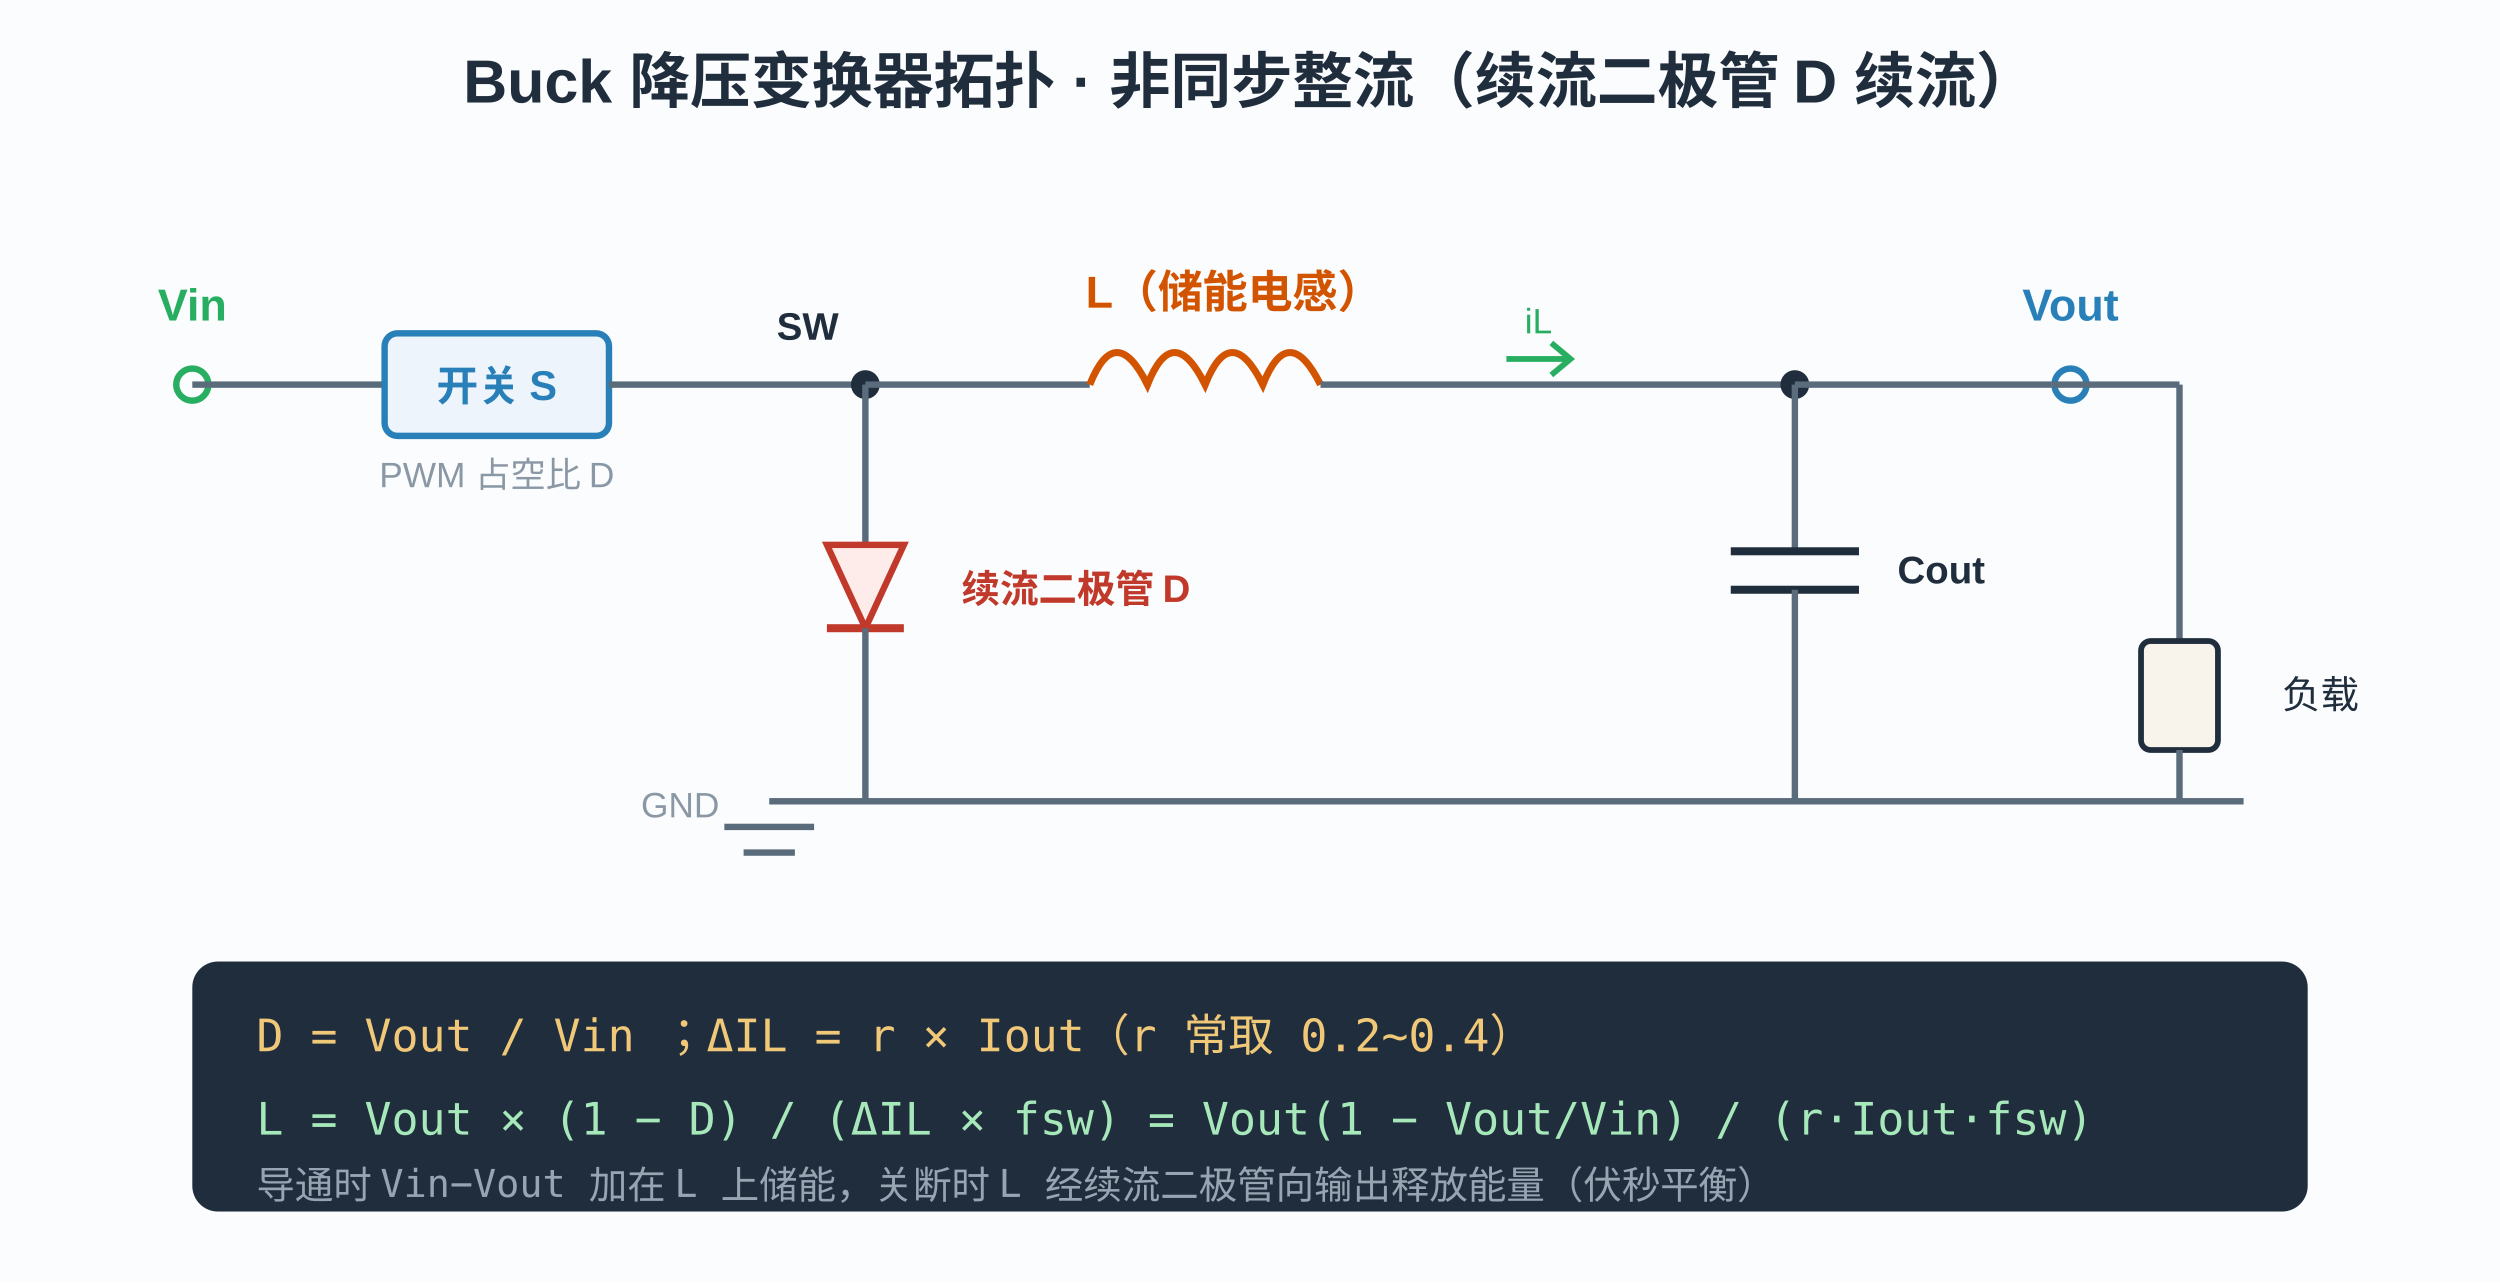
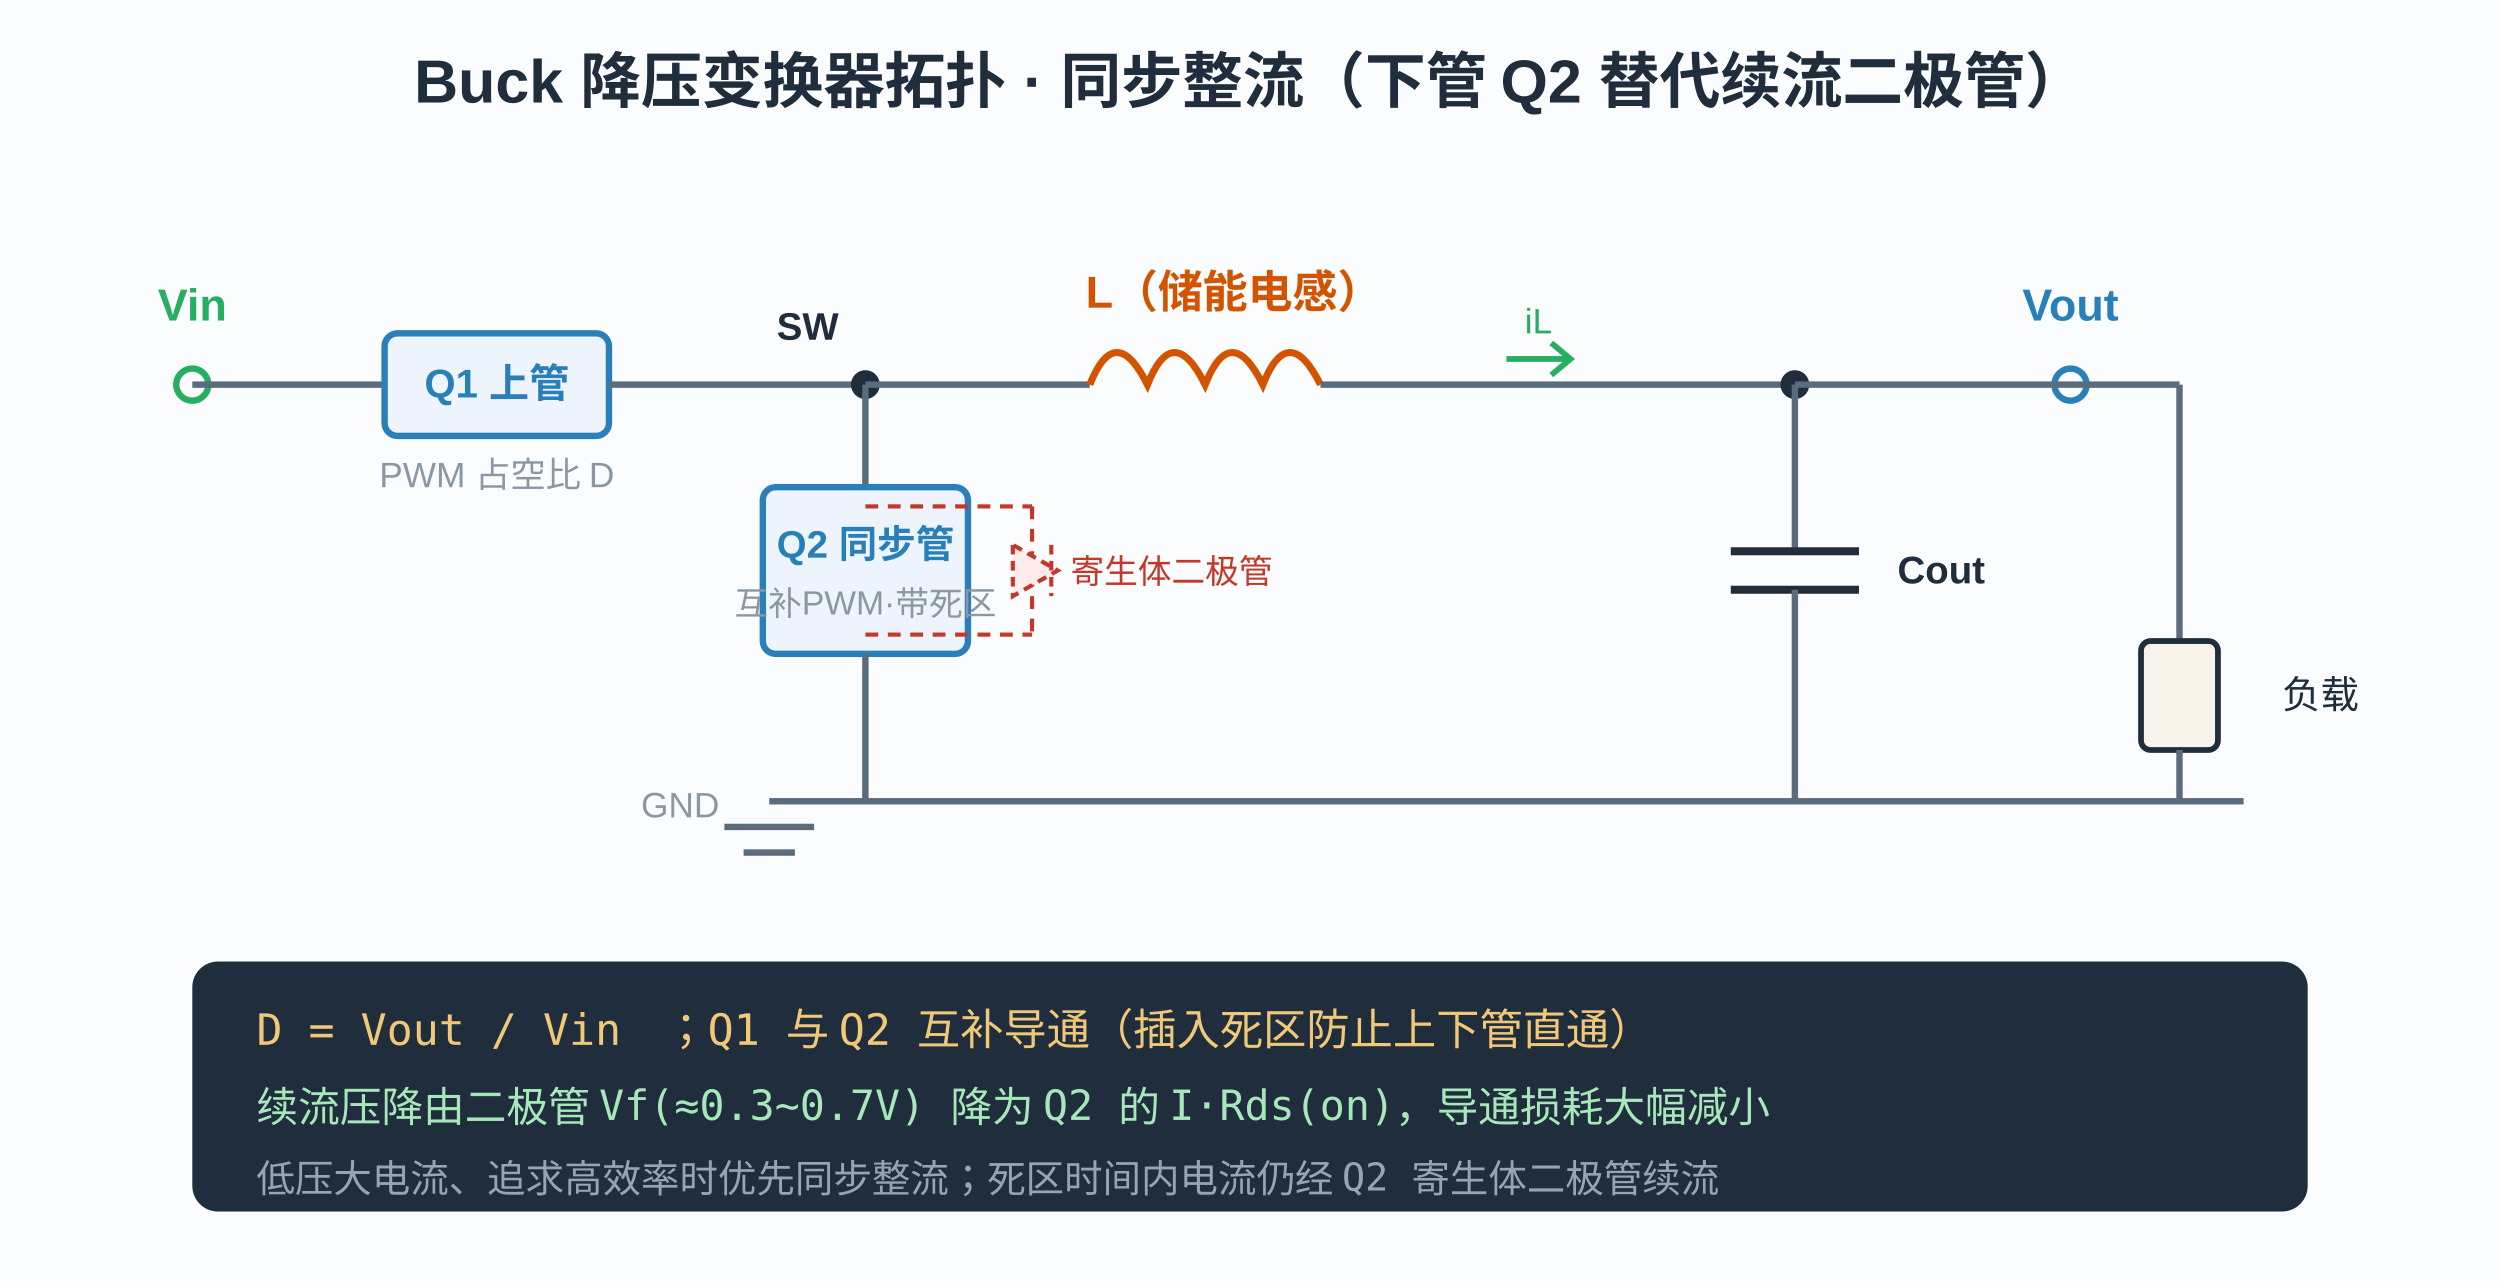
<svg xmlns="http://www.w3.org/2000/svg" viewBox="0 0 780 400" font-family="'Microsoft YaHei','PingFang SC',Arial,sans-serif">
  <rect width="780" height="400" fill="#fbfcfd" />
-   <text x="390" y="32" text-anchor="middle" font-size="19" font-weight="700" fill="#1f2d3d">Buck 降压变换器拓扑 · 非同步整流（续流二极管 D 续流）</text>
+   <text x="390" y="32" text-anchor="middle" font-size="19" font-weight="700" fill="#1f2d3d">Buck 降压变换器拓扑 · 同步整流（下管 Q2 替代续流二极管）</text>
  <circle cx="60" cy="120" r="5" fill="none" stroke="#27ae60" stroke-width="2" />
  <text x="60" y="100" text-anchor="middle" font-size="14" font-weight="700" fill="#27ae60">Vin</text>
  <line x1="60" y1="120" x2="120" y2="120" stroke="#5a6b7b" stroke-width="2" />
  <rect x="120" y="104" width="70" height="32" rx="4" fill="#eef4fb" stroke="#2980b9" stroke-width="2" />
-   <text x="155" y="125" text-anchor="middle" font-size="13" font-weight="700" fill="#2980b9">开关 S</text>
+   <text x="155" y="124" text-anchor="middle" font-size="12.5" font-weight="700" fill="#2980b9">Q1 上管</text>
  <text x="155" y="152" text-anchor="middle" font-size="11" fill="#8a97a5">PWM 占空比 D</text>
  <line x1="190" y1="120" x2="270" y2="120" stroke="#5a6b7b" stroke-width="2" />
  <circle cx="270" cy="120" r="4.5" fill="#1f2d3d" />
  <text x="252" y="106" text-anchor="middle" font-size="12" fill="#1f2d3d" font-weight="700">SW</text>
-   <line x1="270" y1="120" x2="270" y2="170" stroke="#5a6b7b" stroke-width="2" />
-   <polygon points="258,170 282,170 270,196" fill="#fdecea" stroke="#c0392b" stroke-width="2" />
-   <line x1="258" y1="196" x2="282" y2="196" stroke="#c0392b" stroke-width="2.5" />
-   <text x="300" y="188" font-size="12" fill="#c0392b" font-weight="700">续流二极管 D</text>
-   <line x1="270" y1="196" x2="270" y2="250" stroke="#5a6b7b" stroke-width="2" />
+   <line x1="270" y1="120" x2="270" y2="152" stroke="#5a6b7b" stroke-width="2" />
+   <rect x="238" y="152" width="64" height="52" rx="4" fill="#eef4fb" stroke="#2980b9" stroke-width="2" />
+   <text x="270" y="174" text-anchor="middle" font-size="12" font-weight="700" fill="#2980b9">Q2 同步管</text>
+   <text x="270" y="192" text-anchor="middle" font-size="10.5" fill="#8a97a5">互补PWM·带死区</text>
+   <line x1="270" y1="204" x2="270" y2="250" stroke="#5a6b7b" stroke-width="2" />
+   <line x1="270" y1="158" x2="322" y2="158" stroke="#c0392b" stroke-width="1.3" stroke-dasharray="4 3" />
+   <line x1="270" y1="198" x2="322" y2="198" stroke="#c0392b" stroke-width="1.3" stroke-dasharray="4 3" />
+   <line x1="322" y1="158" x2="322" y2="198" stroke="#c0392b" stroke-width="1.3" stroke-dasharray="4 3" />
+   <polygon points="316,170 316,186 330,178" fill="#fdecea" stroke="#c0392b" stroke-width="1.3" stroke-dasharray="3 2" />
+   <line x1="328" y1="170" x2="328" y2="186" stroke="#c0392b" stroke-width="1.3" stroke-dasharray="3 2" />
+   <text x="334" y="182" font-size="10.5" fill="#c0392b">寄生体二极管</text>
  <line x1="270" y1="120" x2="340" y2="120" stroke="#5a6b7b" stroke-width="2" />
  <path d="M340 120 q8 -20 18 0 q8 -20 18 0 q8 -20 18 0 q8 -20 18 0" fill="none" stroke="#d35400" stroke-width="2.2" />
  <text x="385" y="96" text-anchor="middle" font-size="14" font-weight="700" fill="#d35400">L（储能电感）</text>
  <line x1="412" y1="120" x2="560" y2="120" stroke="#5a6b7b" stroke-width="2" />
  <path d="M470 112 L490 112 M484 107 L490 112 L484 117" stroke="#27ae60" stroke-width="1.8" fill="none" />
  <text x="480" y="104" text-anchor="middle" font-size="11" fill="#27ae60">iL</text>
  <circle cx="560" cy="120" r="4.5" fill="#1f2d3d" />
  <line x1="560" y1="120" x2="640" y2="120" stroke="#5a6b7b" stroke-width="2" />
  <circle cx="646" cy="120" r="5" fill="none" stroke="#2980b9" stroke-width="2" />
  <text x="646" y="100" text-anchor="middle" font-size="14" font-weight="700" fill="#2980b9">Vout</text>
  <line x1="560" y1="120" x2="560" y2="172" stroke="#5a6b7b" stroke-width="2" />
  <line x1="540" y1="172" x2="580" y2="172" stroke="#1f2d3d" stroke-width="2.5" />
  <line x1="540" y1="184" x2="580" y2="184" stroke="#1f2d3d" stroke-width="2.5" />
  <text x="592" y="182" font-size="12" fill="#1f2d3d" font-weight="700">Cout</text>
  <line x1="560" y1="184" x2="560" y2="250" stroke="#5a6b7b" stroke-width="2" />
  <line x1="640" y1="120" x2="680" y2="120" stroke="#5a6b7b" stroke-width="2" />
  <line x1="680" y1="120" x2="680" y2="200" stroke="#5a6b7b" stroke-width="2" />
  <rect x="668" y="200" width="24" height="34" rx="3" fill="rgba(224,163,75,0.1)" stroke="#1f2d3d" stroke-width="1.8" />
  <text x="712" y="221" font-size="12" fill="#1f2d3d">负载</text>
  <line x1="680" y1="234" x2="680" y2="250" stroke="#5a6b7b" stroke-width="2" />
  <line x1="240" y1="250" x2="700" y2="250" stroke="#5a6b7b" stroke-width="2" />
  <line x1="226" y1="258" x2="254" y2="258" stroke="#5a6b7b" stroke-width="2" />
  <line x1="232" y1="266" x2="248" y2="266" stroke="#5a6b7b" stroke-width="2" />
  <text x="200" y="255" font-size="11" fill="#8a97a5">GND</text>
  <rect x="60" y="300" width="660" height="78" rx="8" fill="#1f2d3d" />
-   <text x="80" y="328" font-family="Consolas,monospace" font-size="14" fill="#f0c878">D = Vout / Vin ；ΔIL = r × Iout（r 常取 0.2~0.4）</text>
-   <text x="80" y="354" font-family="Consolas,monospace" font-size="14" fill="#a7e8ba">L = Vout × (1 − D) / (ΔIL × fsw) = Vout(1 − Vout/Vin) / (r·Iout·fsw)</text>
-   <text x="80" y="374" font-family="Consolas,monospace" font-size="12" fill="#98a4b1">导通时 Vin−Vout 加在 L 上储能，关断时 L 经续流二极管向输出释放能量（伏秒平衡）</text>
+   <text x="80" y="326" font-family="Consolas,monospace" font-size="13.5" fill="#f0c878">D = Vout / Vin　；Q1 与 Q2 互补导通（插入死区防止上下管直通）</text>
+   <text x="80" y="350" font-family="Consolas,monospace" font-size="13" fill="#a7e8ba">续流压降由二极管 Vf(≈0.3~0.7V) 降为 Q2 的 I·Rds(on)，导通损耗大幅减小</text>
+   <text x="80" y="372" font-family="Consolas,monospace" font-size="12" fill="#98a4b1">低压大电流、追求高效率时优先同步整流；死区时间内电流仍经 Q2 寄生体二极管续流</text>
</svg>
